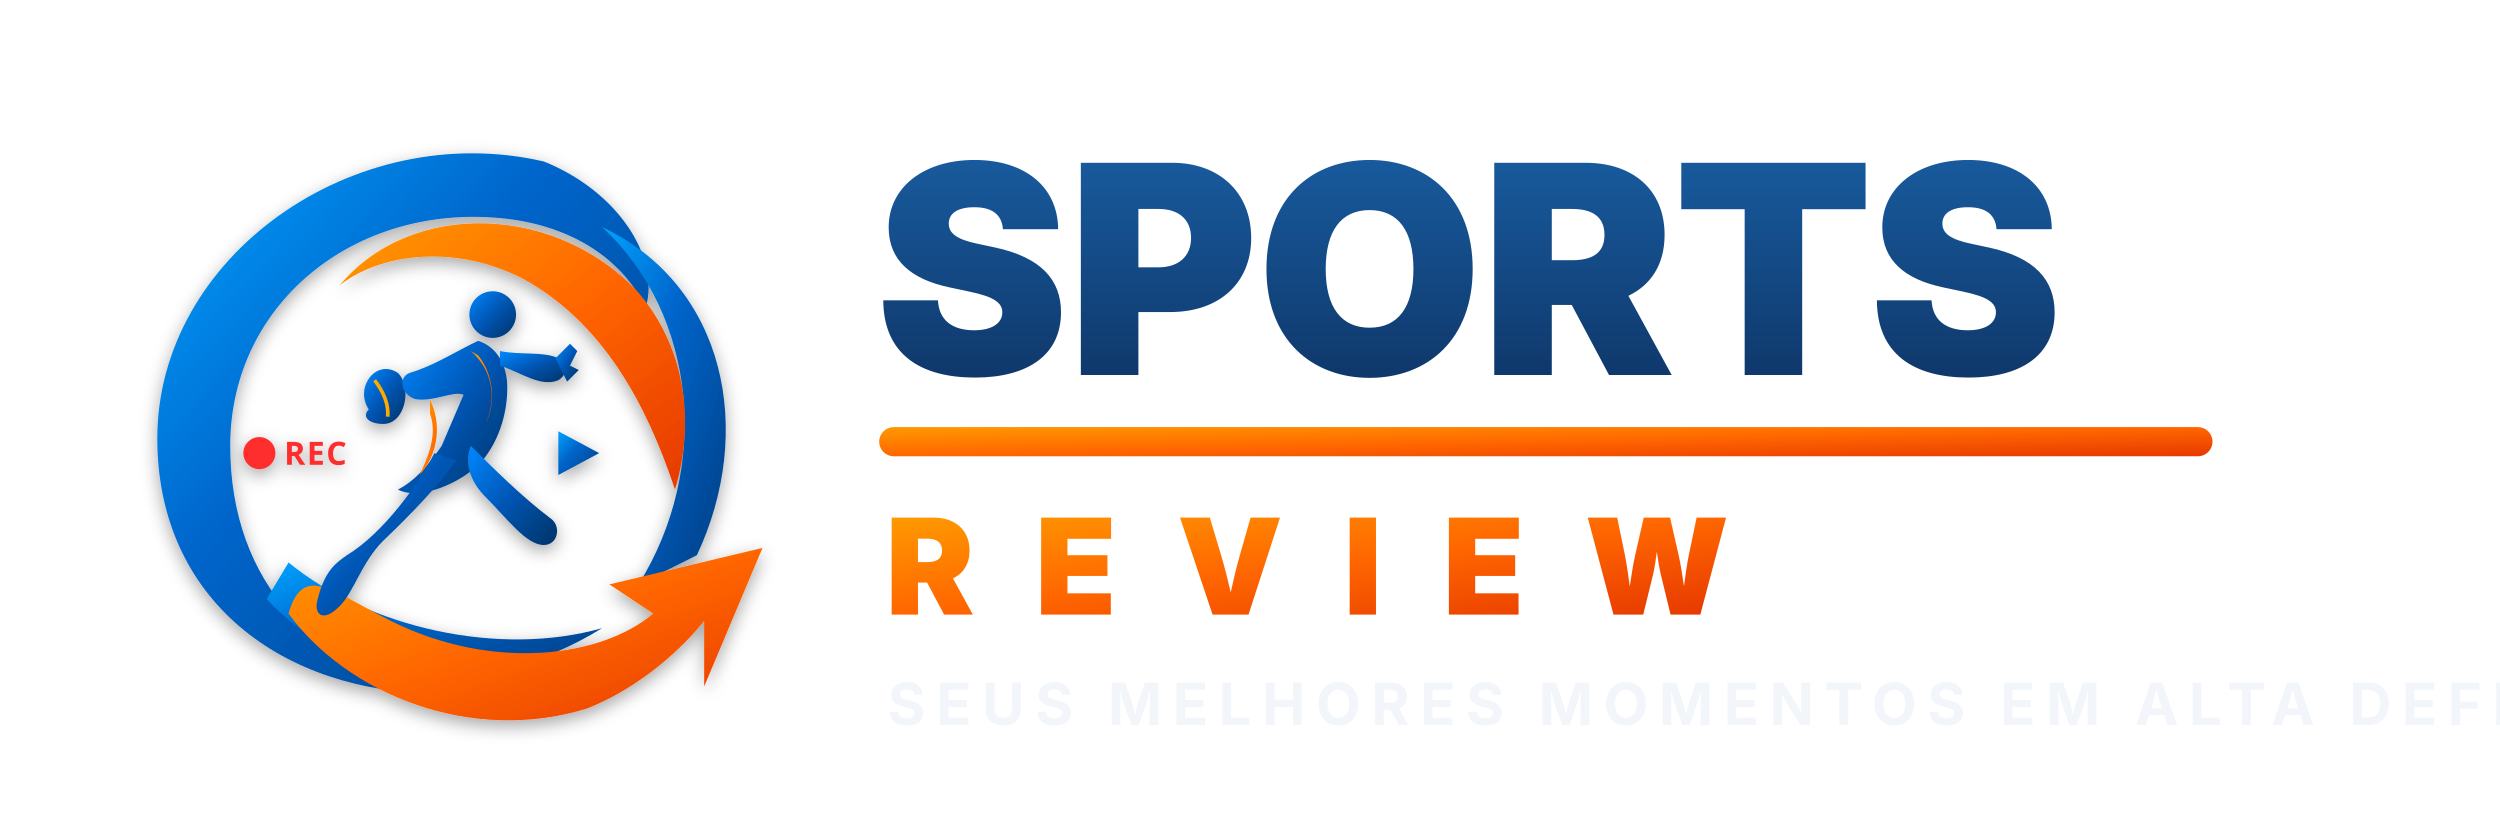
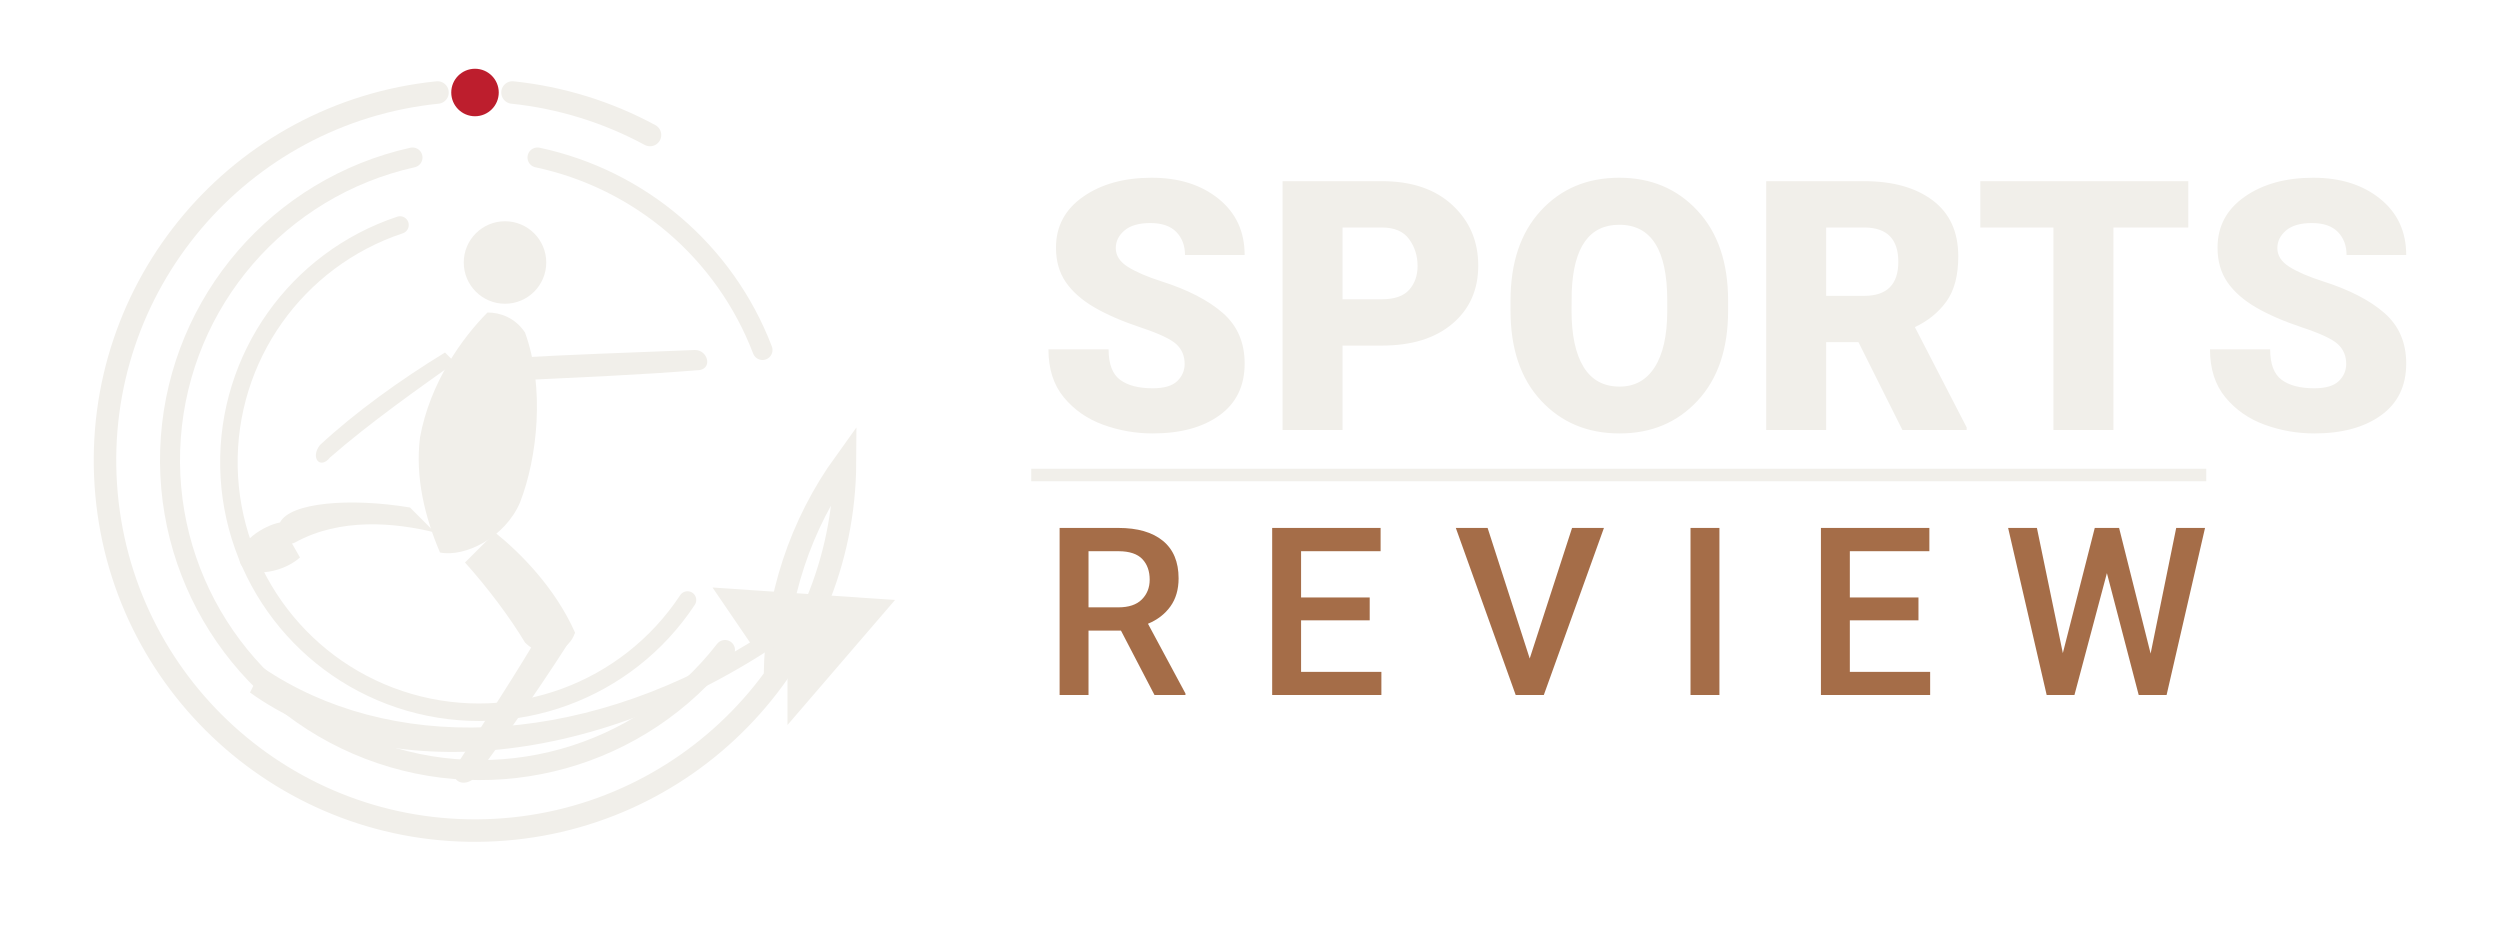
- <svg xmlns="http://www.w3.org/2000/svg" viewBox="0 0 1200 400" width="100%" height="100%">
+ <svg xmlns="http://www.w3.org/2000/svg" viewBox="0 0 1000 370" width="100%" height="100%">
  <defs>
-     <linearGradient id="fullLogoBlue" x1="0%" y1="0%" x2="100%" y2="100%">
-       <stop offset="0%" stop-color="#00A3FF" />
-       <stop offset="40%" stop-color="#0066CC" />
-       <stop offset="100%" stop-color="#003D82" />
-     </linearGradient>
-     <linearGradient id="fullLogoOrange" x1="0%" y1="0%" x2="100%" y2="100%">
-       <stop offset="0%" stop-color="#FF9900" />
-       <stop offset="50%" stop-color="#FF6600" />
-       <stop offset="100%" stop-color="#E63900" />
-     </linearGradient>
-     <linearGradient id="sportsTextGrad" x1="0%" y1="0%" x2="0%" y2="100%">
-       <stop offset="0%" stop-color="#185a9d" />
-       <stop offset="100%" stop-color="#0f386b" />
-     </linearGradient>
-     <linearGradient id="fullRunnerGrad" x1="0%" y1="0%" x2="100%" y2="100%">
-       <stop offset="0%" stop-color="#0088FF" />
-       <stop offset="50%" stop-color="#0055B3" />
-       <stop offset="100%" stop-color="#003366" />
-     </linearGradient>
-     <linearGradient id="fullHighlightGrad" x1="0%" y1="0%" x2="100%" y2="100%">
-       <stop offset="0%" stop-color="#FFAA00" />
-       <stop offset="100%" stop-color="#FF5500" />
-     </linearGradient>
-     <filter id="fullShadow" x="-10%" y="-10%" width="125%" height="125%">
-       <feDropShadow dx="0" dy="4" stdDeviation="6" flood-opacity="0.35" />
-     </filter>
+     <style>
+       .white-cream { fill: #F1EFEA; }
+       .copper-review { fill: #A56D48; }
+       .red-dot { fill: #BD1E2D; }
+       .sports-heading {
+         font-family: -apple-system, BlinkMacSystemFont, "Segoe UI", Roboto, "Helvetica Neue", Arial, sans-serif;
+         font-weight: 900;
+         font-style: normal;
+         fill: #F1EFEA;
+       }
+       .review-heading {
+         font-family: -apple-system, BlinkMacSystemFont, "Segoe UI", Roboto, "Helvetica Neue", Arial, sans-serif;
+         font-weight: 500;
+         font-style: normal;
+         letter-spacing: 0.28em;
+         fill: #A56D48;
+       }
+     </style>
  </defs>
-   <g transform="translate(30, 25) scale(0.7)" filter="url(#fullShadow)">
-     <path d="M 330 75           C 200 45, 65 140, 65 265           C 65 375, 150 440, 260 440           C 175 425, 115 365, 115 270           C 115 170, 205 100, 310 115           C 355 122, 385 145, 400 175           C 410 140, 380 95, 330 75 Z" fill="url(#fullLogoBlue)" />
-     <path d="M 370 120           C 435 180, 445 285, 395 365           L 435 345           C 475 260, 455 160, 370 120 Z" fill="url(#fullLogoBlue)" />
-     <path d="M 140 375           C 195 435, 290 445, 370 395           C 300 415, 210 395, 155 350           Z" fill="url(#fullLogoBlue)" />
-     <path d="M 190 160           C 240 100, 340 105, 395 165           C 425 200, 435 250, 420 300           C 400 240, 370 185, 315 155           C 265 130, 215 140, 190 160 Z" fill="url(#fullLogoOrange)" />
-     <path d="M 155 385           C 195 440, 280 475, 360 450           C 410 430, 440 390, 440 390           L 440 435           L 480 340           L 375 365           L 405 385           C 370 415, 295 425, 225 390           C 185 370, 165 350, 155 385 Z" fill="url(#fullLogoOrange)" />
-     <circle cx="135" cy="275" r="11" fill="#FF2E2E" />
-     <text x="152" y="283" fill="#FF2E2E" font-family="'Sora', 'Arial Black', sans-serif" font-size="22" font-weight="900" letter-spacing="1">
-       REC
-     </text>
-     <polygon points="340,260 340,290 368,275" fill="url(#fullLogoBlue)" />
-     <circle cx="295" cy="180" r="16" fill="url(#fullRunnerGrad)" />
-     <path d="M 210 245           C 200 230, 215 210, 230 220           C 240 230, 235 255, 220 255           C 210 255, 205 250, 210 245 Z" fill="url(#fullRunnerGrad)" />
-     <path d="M 214 225 Q 224 238 223 250" stroke="#FFAA00" stroke-width="2.5" fill="none" />
-     <path d="M 285 198           C 270 205, 255 215, 238 220           C 230 223, 232 235, 242 238           C 255 240, 268 232, 275 235           L 260 270           C 250 285, 240 295, 230 300           C 245 308, 275 295, 288 280           C 298 268, 305 250, 305 230           C 305 215, 298 202, 285 198 Z" fill="url(#fullRunnerGrad)" />
-     <path d="M 300 215           C 315 220, 328 230, 340 225           C 345 222, 348 215, 340 210           C 330 205, 315 208, 300 205 Z" fill="url(#fullRunnerGrad)" />
-     <path d="M 338 210           L 348 200           L 353 205           L 348 215           L 354 218           L 346 226 Z" fill="url(#fullRunnerGrad)" />
-     <path d="M 252 238           C 260 255, 258 275, 245 290           C 248 282, 258 265, 252 248 Z" fill="url(#fullHighlightGrad)" />
-     <path d="M 280 205           C 295 218, 298 238, 290 255           C 298 240, 295 220, 285 208 Z" fill="url(#fullHighlightGrad)" />
-     <path d="M 255 275           C 245 295, 220 330, 195 345           C 188 350, 180 355, 175 375           C 172 385, 178 392, 190 380           C 200 370, 205 350, 220 335           C 238 318, 260 295, 270 280 Z" fill="url(#fullRunnerGrad)" />
-     <path d="M 280 270           C 295 285, 315 305, 335 320           C 342 325, 340 338, 330 338           C 318 338, 305 320, 290 305           C 280 295, 275 282, 280 270 Z" fill="url(#fullRunnerGrad)" />
+   <g transform="translate(190, 185)">
+     <circle cx="0" cy="-148" r="9.5" class="red-dot" />
+     <path d="M -15 -148          A 148 148 0 1 0 148 0          A 148 148 0 0 0 120 85" fill="none" stroke="#F1EFEA" stroke-width="9" stroke-linecap="round" />
+     <path d="M 15 -148          A 148 148 0 0 1 70 -131" fill="none" stroke="#F1EFEA" stroke-width="9" stroke-linecap="round" />
+     <path d="M -25 -122          A 124 124 0 1 0 100 75" fill="none" stroke="#F1EFEA" stroke-width="8" stroke-linecap="round" />
+     <path d="M 25 -122          A 124 124 0 0 1 115 -45" fill="none" stroke="#F1EFEA" stroke-width="8" stroke-linecap="round" />
+     <path d="M -30 -95          A 100 100 0 1 0 85 55" fill="none" stroke="#F1EFEA" stroke-width="7" stroke-linecap="round" />
+     <path d="M -90 92          C -40 128, 45 125, 125 70          L 125 105          L 168 55          L 95 50          L 110 72          C 40 115, -35 116, -85 82          Z" class="white-cream" />
+     <g class="white-cream">
+       <circle cx="12" cy="-80" r="16.5" />
+       <path d="M 5 -60            C -5 -50, -18 -32, -22 -10            C -24 6, -20 22, -14 36            C -4 38, 12 30, 18 16            C 25 -2, 28 -30, 20 -52            C 16 -58, 10 -60, 5 -60            Z" />
+       <path d="M 18 -42            C 35 -43, 62 -44, 88 -45            C 93 -45, 95 -38, 90 -37            C 66 -35, 40 -34, 20 -33            Z" />
+       <path d="M -8 -40            C -22 -30, -42 -16, -58 -2            C -62 3, -66 -2, -62 -7            C -48 -20, -30 -33, -12 -44            Z" />
+       <path d="M 8 28            C 18 36, 32 50, 40 68            C 38 75, 28 80, 20 72            C 14 62, 5 50, -4 40            Z" />
+       <path d="M 40 68            C 30 84, 15 106, 0 126            C -4 130, -10 128, -8 122            C 3 105, 18 82, 26 68            Z" />
+       <path d="M -16 28            C -32 24, -54 22, -72 32            C -76 34, -80 30, -78 24            C -74 16, -50 14, -26 18            Z" />
+       <path d="M -78 24            C -84 25, -96 32, -94 40            C -92 46, -78 45, -70 38            Z" />
+     </g>
  </g>
-   <g transform="translate(420, 0)">
-     <text x="0" y="180" fill="url(#sportsTextGrad)" font-family="'Sora', 'Arial Black', -apple-system, sans-serif" font-size="140" font-weight="900" letter-spacing="-1">
-       SPORTS
-     </text>
-     <rect x="2" y="205" width="640" height="14" rx="7" fill="url(#fullLogoOrange)" />
-     <text x="5" y="295" fill="url(#fullLogoOrange)" font-family="'Sora', 'Arial Black', -apple-system, sans-serif" font-size="64" font-weight="900" letter-spacing="29">
-       REVIEW
-     </text>
-     <text x="6" y="348" fill="#F1F5F9" font-family="'Inter', sans-serif" font-size="28" font-weight="700" letter-spacing="5" opacity="0.95">
-       SEUS MELHORES MOMENTOS EM ALTA DEFINIÇÃO
-     </text>
+   <g transform="translate(415, 0)">
+     <text x="0" y="172" font-size="140" letter-spacing="0.02em" class="sports-heading">SPORTS</text>
+     <line x1="0" y1="190" x2="465" y2="190" stroke="#F1EFEA" stroke-width="5" stroke-linecap="square" />
+     <text x="2" y="278" font-size="94" class="review-heading">REVIEW</text>
  </g>
</svg>
